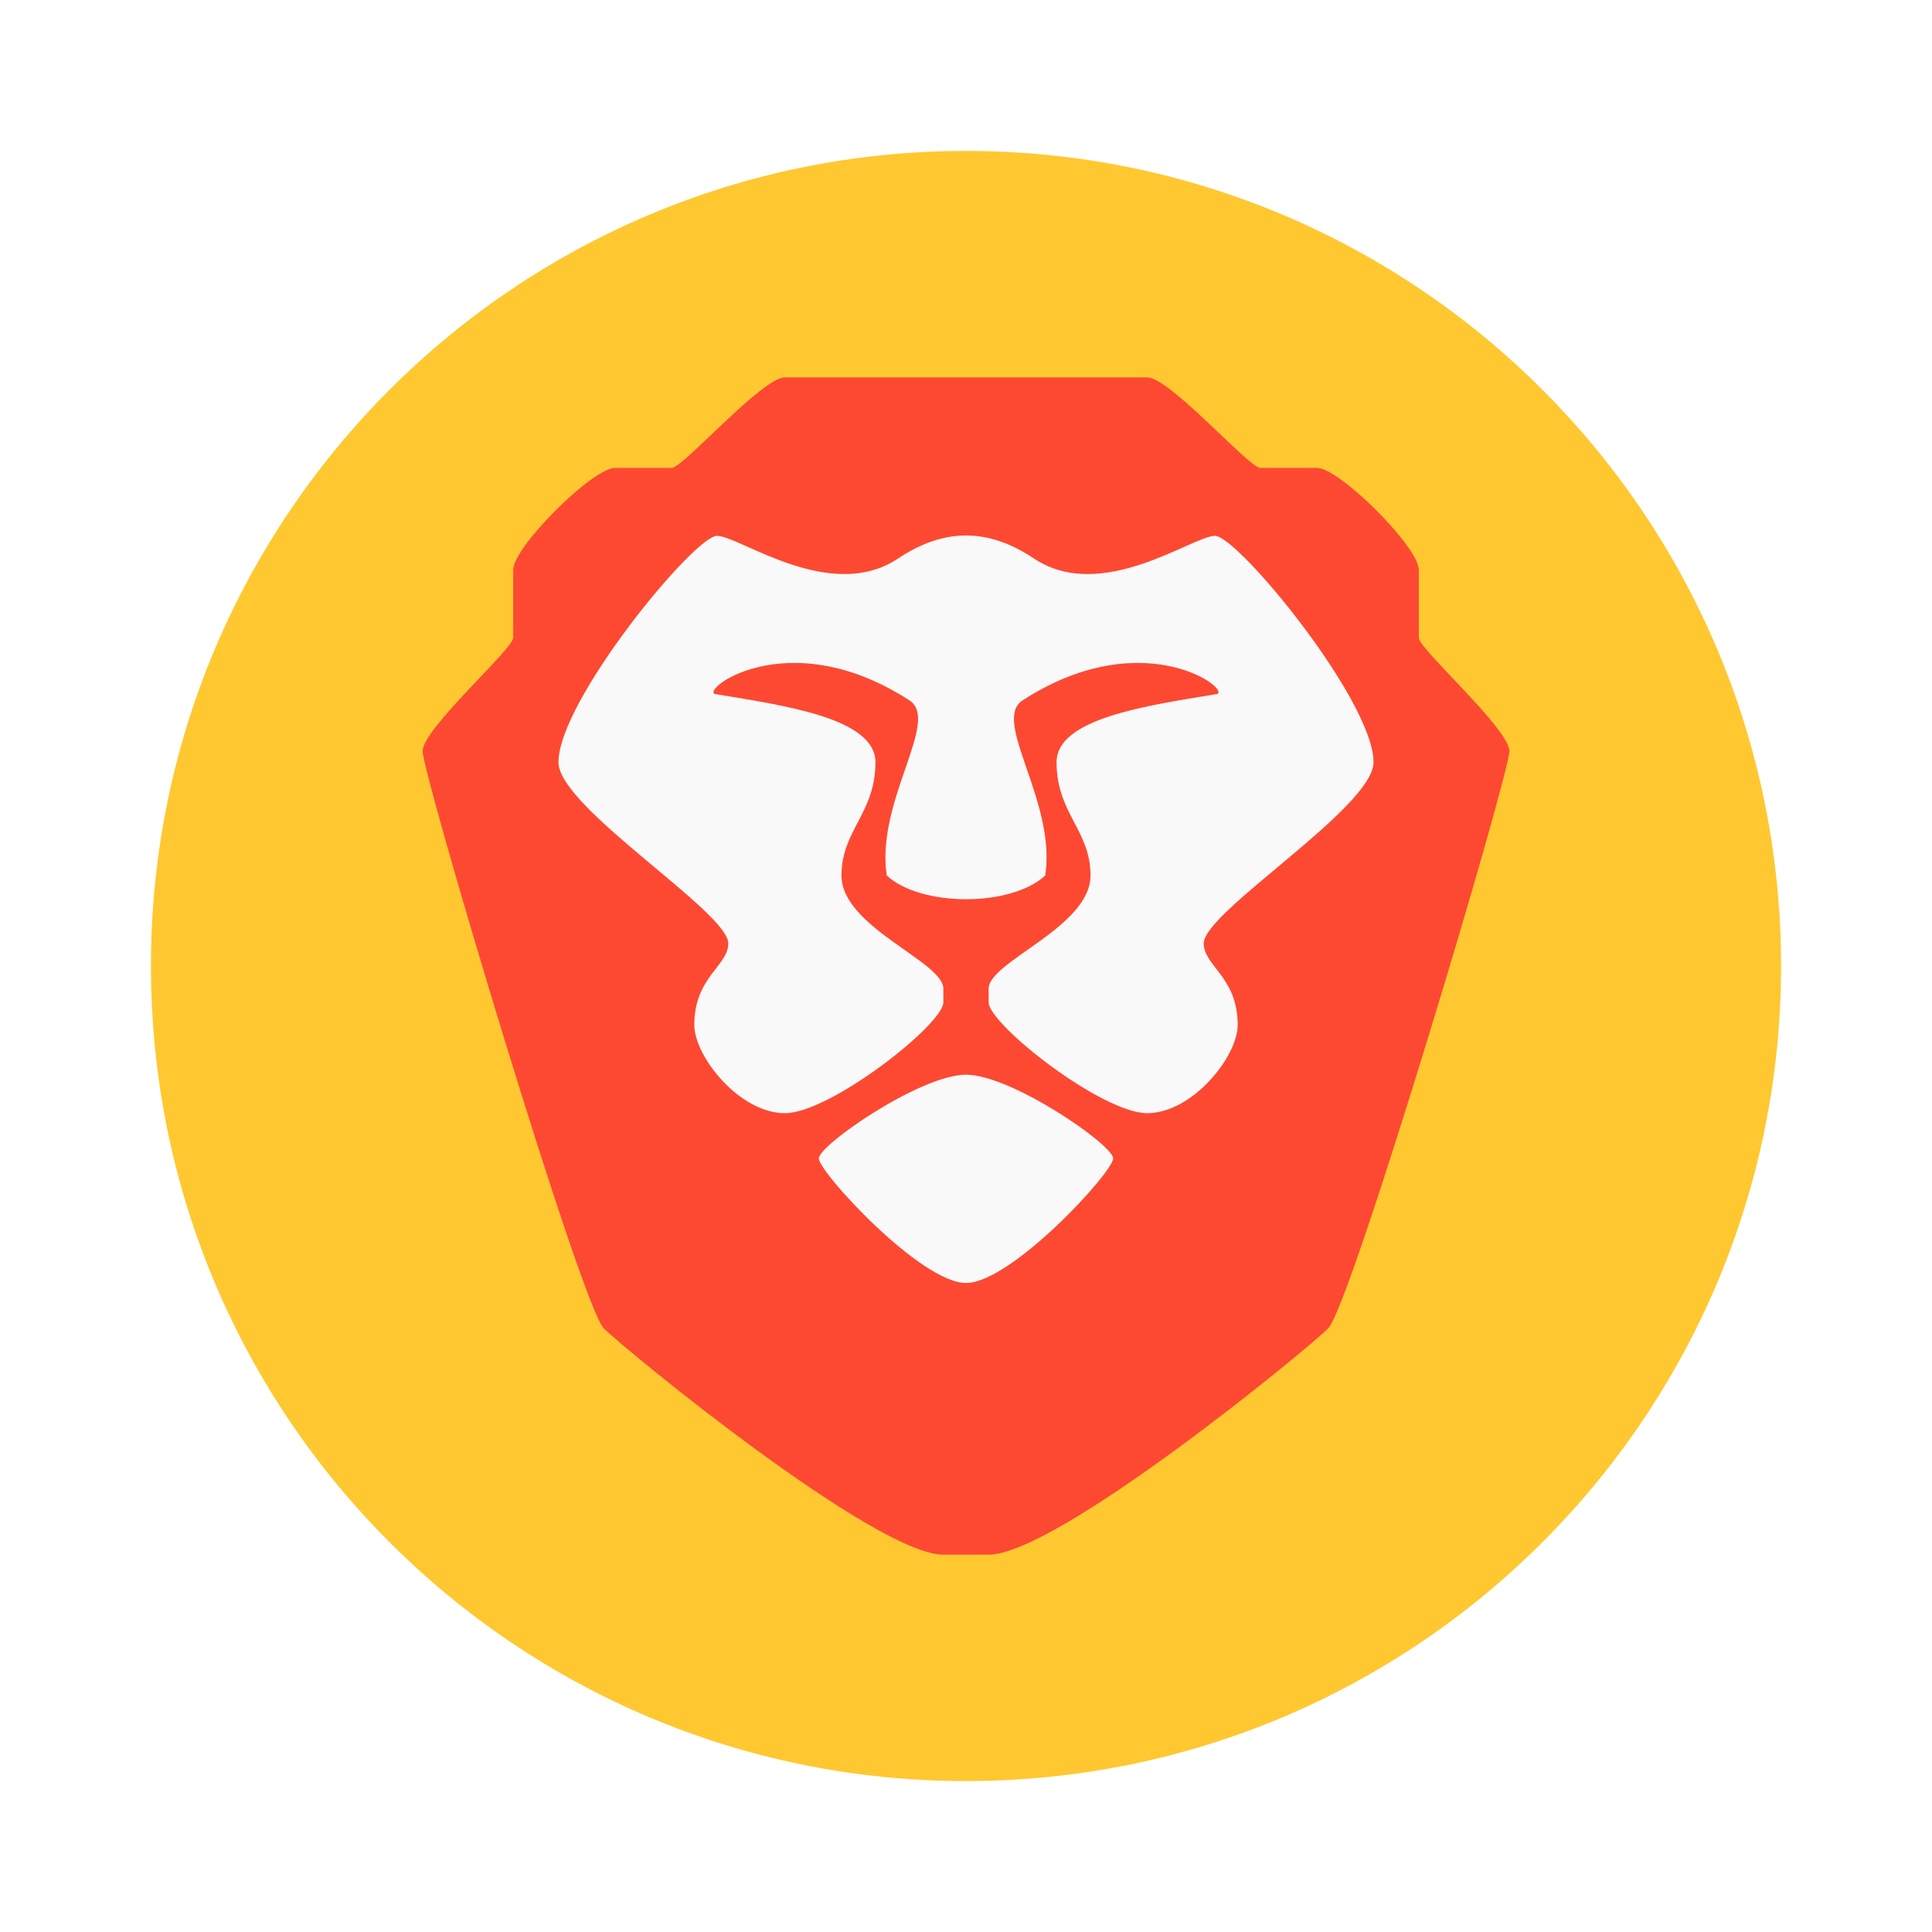
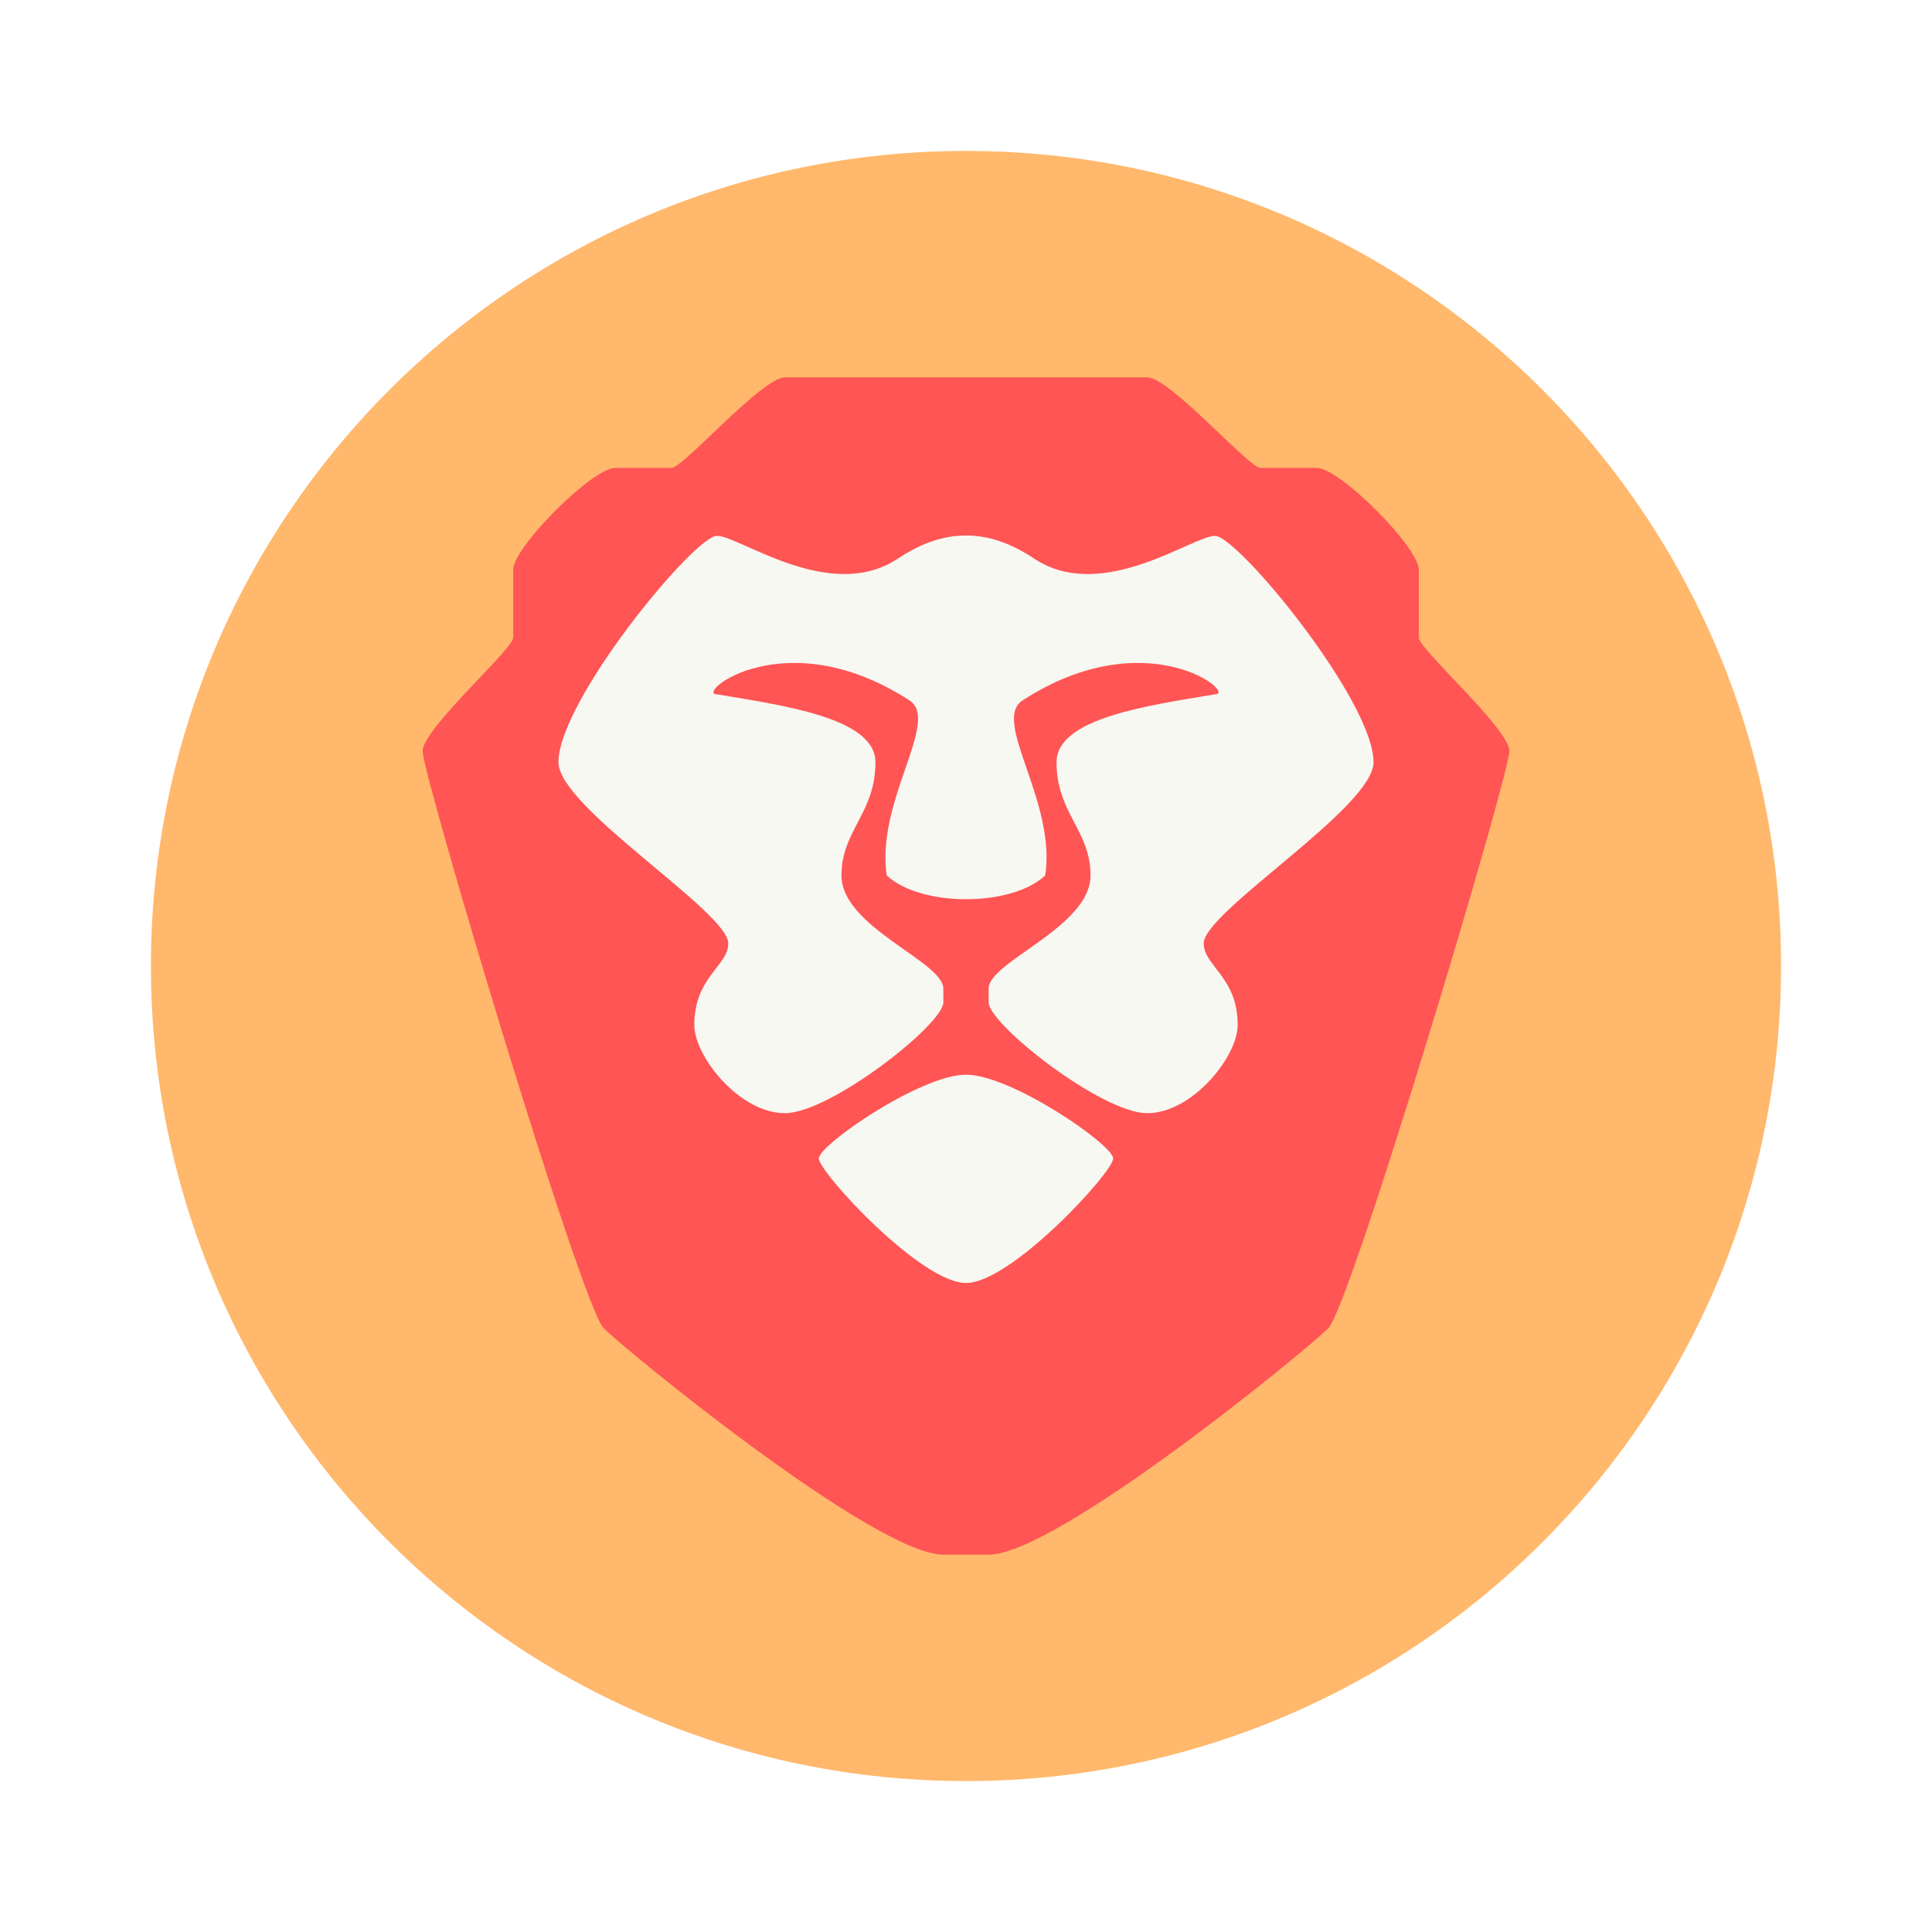
- <svg xmlns="http://www.w3.org/2000/svg" width="64" height="64" version="1.1">
-   <circle cx="32" cy="32" r="27" color="#000000" fill="#ffc831" />
-   <g transform="matrix(1.5 0 0 1.5 -16 -17.918)">
-     <path d="m28 20.279c-0.5 0-2.25 2-2.5 2h-1.25c-0.5 0-2.25 1.75-2.25 2.25v1.5c0 0.25-1.989 2-2 2.5s3.5 12.25 4 12.75 6 5 7.5 5h1c1.5 0 7-4.5 7.5-5s4.01-12.25 4-12.75c-0.011-0.497-2-2.25-2-2.5v-1.5c0-0.5-1.75-2.25-2.25-2.25h-1.25c-0.25 0-2-2-2.5-2z" fill="#fd4932" stroke-width=".667" />
-     <path d="m32 23.771c-0.498 0-0.994 0.171-1.5 0.508-1.5 1-3.5-0.5-4-0.5s-3.5 3.643-3.5 5c0 1 3.75 3.3 3.75 4 0 0.5-0.75 0.74-0.75 1.801 0 0.699 1 1.949 2 1.949s3.502-1.963 3.5-2.449v-0.301c0-0.6-2.25-1.356-2.25-2.5 0-1 0.75-1.37 0.75-2.5 0-0.972-2-1.25-3.5-1.5-0.5 0 1.5-1.645 4.25 0.133 0.696 0.45-0.75 2.229-0.5 3.867 0.375 0.35 1.063 0.525 1.75 0.525 0.688 0 1.375-0.175 1.75-0.525 0.25-1.638-1.196-3.417-0.5-3.867 2.75-1.778 4.75-0.133 4.25-0.133-1.5 0.25-3.5 0.528-3.5 1.5 0 1.13 0.75 1.5 0.75 2.5 0 1.144-2.25 1.9-2.25 2.5v0.301c-2e-3 0.486 2.5 2.449 3.5 2.449s2-1.25 2-1.949c0-1.06-0.75-1.301-0.75-1.801 0-0.7 3.75-3 3.75-4 0-1.357-3-5-3.5-5s-2.5 1.5-4 0.5c-0.506-0.337-1-0.508-1.5-0.508zm0 11.908c-1 0-3.25 1.55-3.25 1.85s2.25 2.75 3.25 2.75 3.25-2.45 3.25-2.75-2.25-1.85-3.25-1.85z" fill="#f9f9f9" stroke-width=".778" />
+ <svg xmlns="http://www.w3.org/2000/svg" width="64" height="64" version="1.1" id="svg10">
+   <defs id="defs14" />
+   <circle cx="32" cy="32" r="27" color="#282a36" fill="#ffc831" id="circle2" style="fill:#ffb86c" />
+   <g transform="matrix(1.5 0 0 1.5 -16 -17.918)" id="g8">
+     <path d="m28 20.279c-0.5 0-2.25 2-2.5 2h-1.25c-0.5 0-2.25 1.75-2.25 2.25v1.5c0 0.25-1.989 2-2 2.5s3.5 12.25 4 12.75 6 5 7.5 5h1c1.5 0 7-4.5 7.5-5s4.01-12.25 4-12.75c-0.011-0.497-2-2.25-2-2.5v-1.5c0-0.5-1.75-2.25-2.25-2.25h-1.25c-0.25 0-2-2-2.5-2z" fill="#fd4932" stroke-width=".667" id="path4" style="fill:#ff5555" />
+     <path d="m32 23.771c-0.498 0-0.994 0.171-1.5 0.508-1.5 1-3.5-0.5-4-0.5s-3.5 3.643-3.5 5c0 1 3.75 3.3 3.75 4 0 0.5-0.75 0.74-0.75 1.801 0 0.699 1 1.949 2 1.949s3.502-1.963 3.5-2.449v-0.301c0-0.6-2.25-1.356-2.25-2.5 0-1 0.75-1.37 0.75-2.5 0-0.972-2-1.25-3.5-1.5-0.5 0 1.5-1.645 4.25 0.133 0.696 0.45-0.75 2.229-0.5 3.867 0.375 0.35 1.063 0.525 1.75 0.525 0.688 0 1.375-0.175 1.75-0.525 0.25-1.638-1.196-3.417-0.5-3.867 2.75-1.778 4.75-0.133 4.25-0.133-1.5 0.25-3.5 0.528-3.5 1.5 0 1.13 0.75 1.5 0.75 2.5 0 1.144-2.25 1.9-2.25 2.5v0.301c-2e-3 0.486 2.5 2.449 3.5 2.449s2-1.25 2-1.949c0-1.06-0.75-1.301-0.75-1.801 0-0.7 3.75-3 3.75-4 0-1.357-3-5-3.5-5s-2.5 1.5-4 0.5c-0.506-0.337-1-0.508-1.5-0.508zm0 11.908c-1 0-3.25 1.55-3.25 1.85s2.25 2.75 3.25 2.75 3.25-2.45 3.25-2.75-2.25-1.85-3.25-1.85z" fill="#f8f8f2" stroke-width=".778" id="path6" />
  </g>
</svg>
